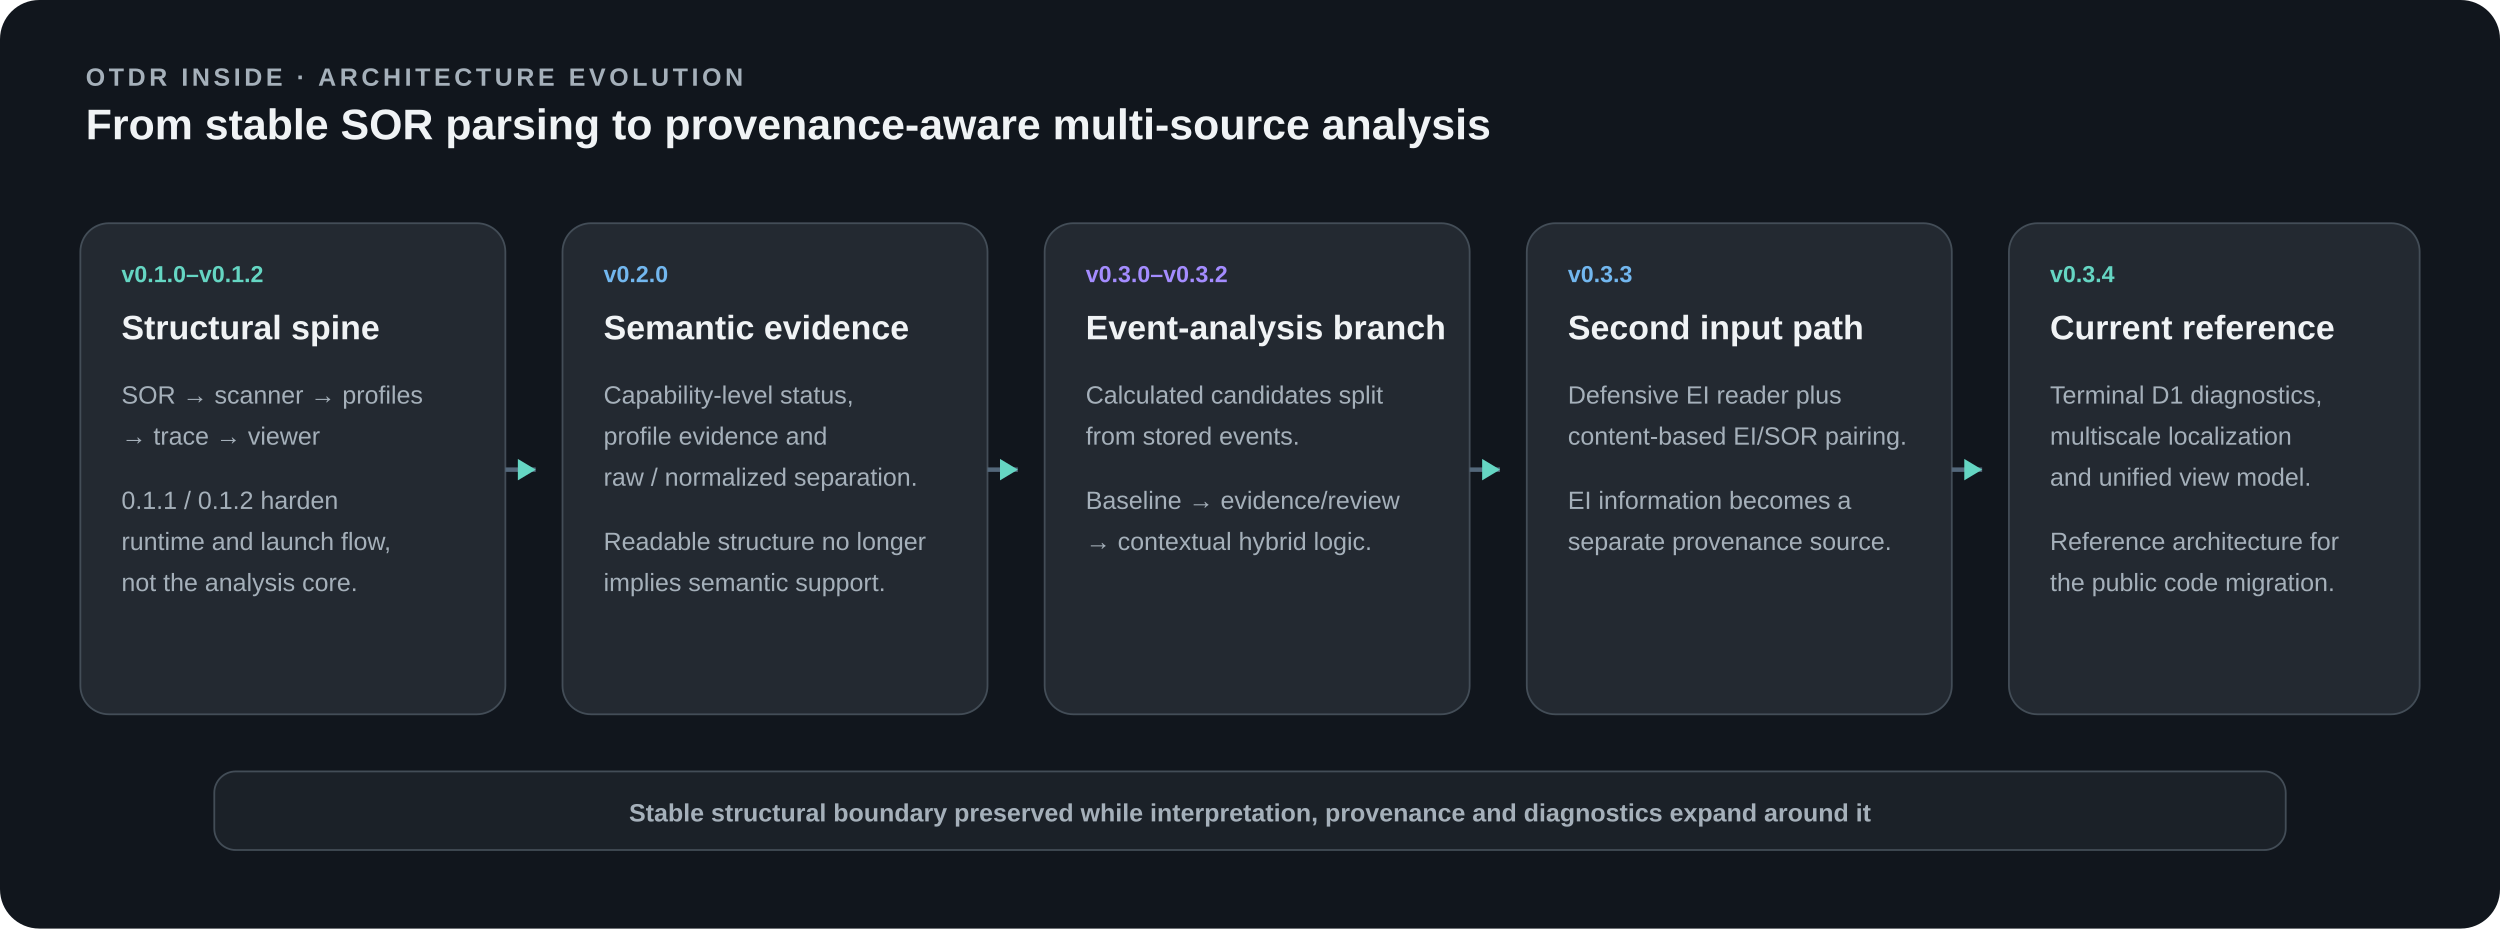
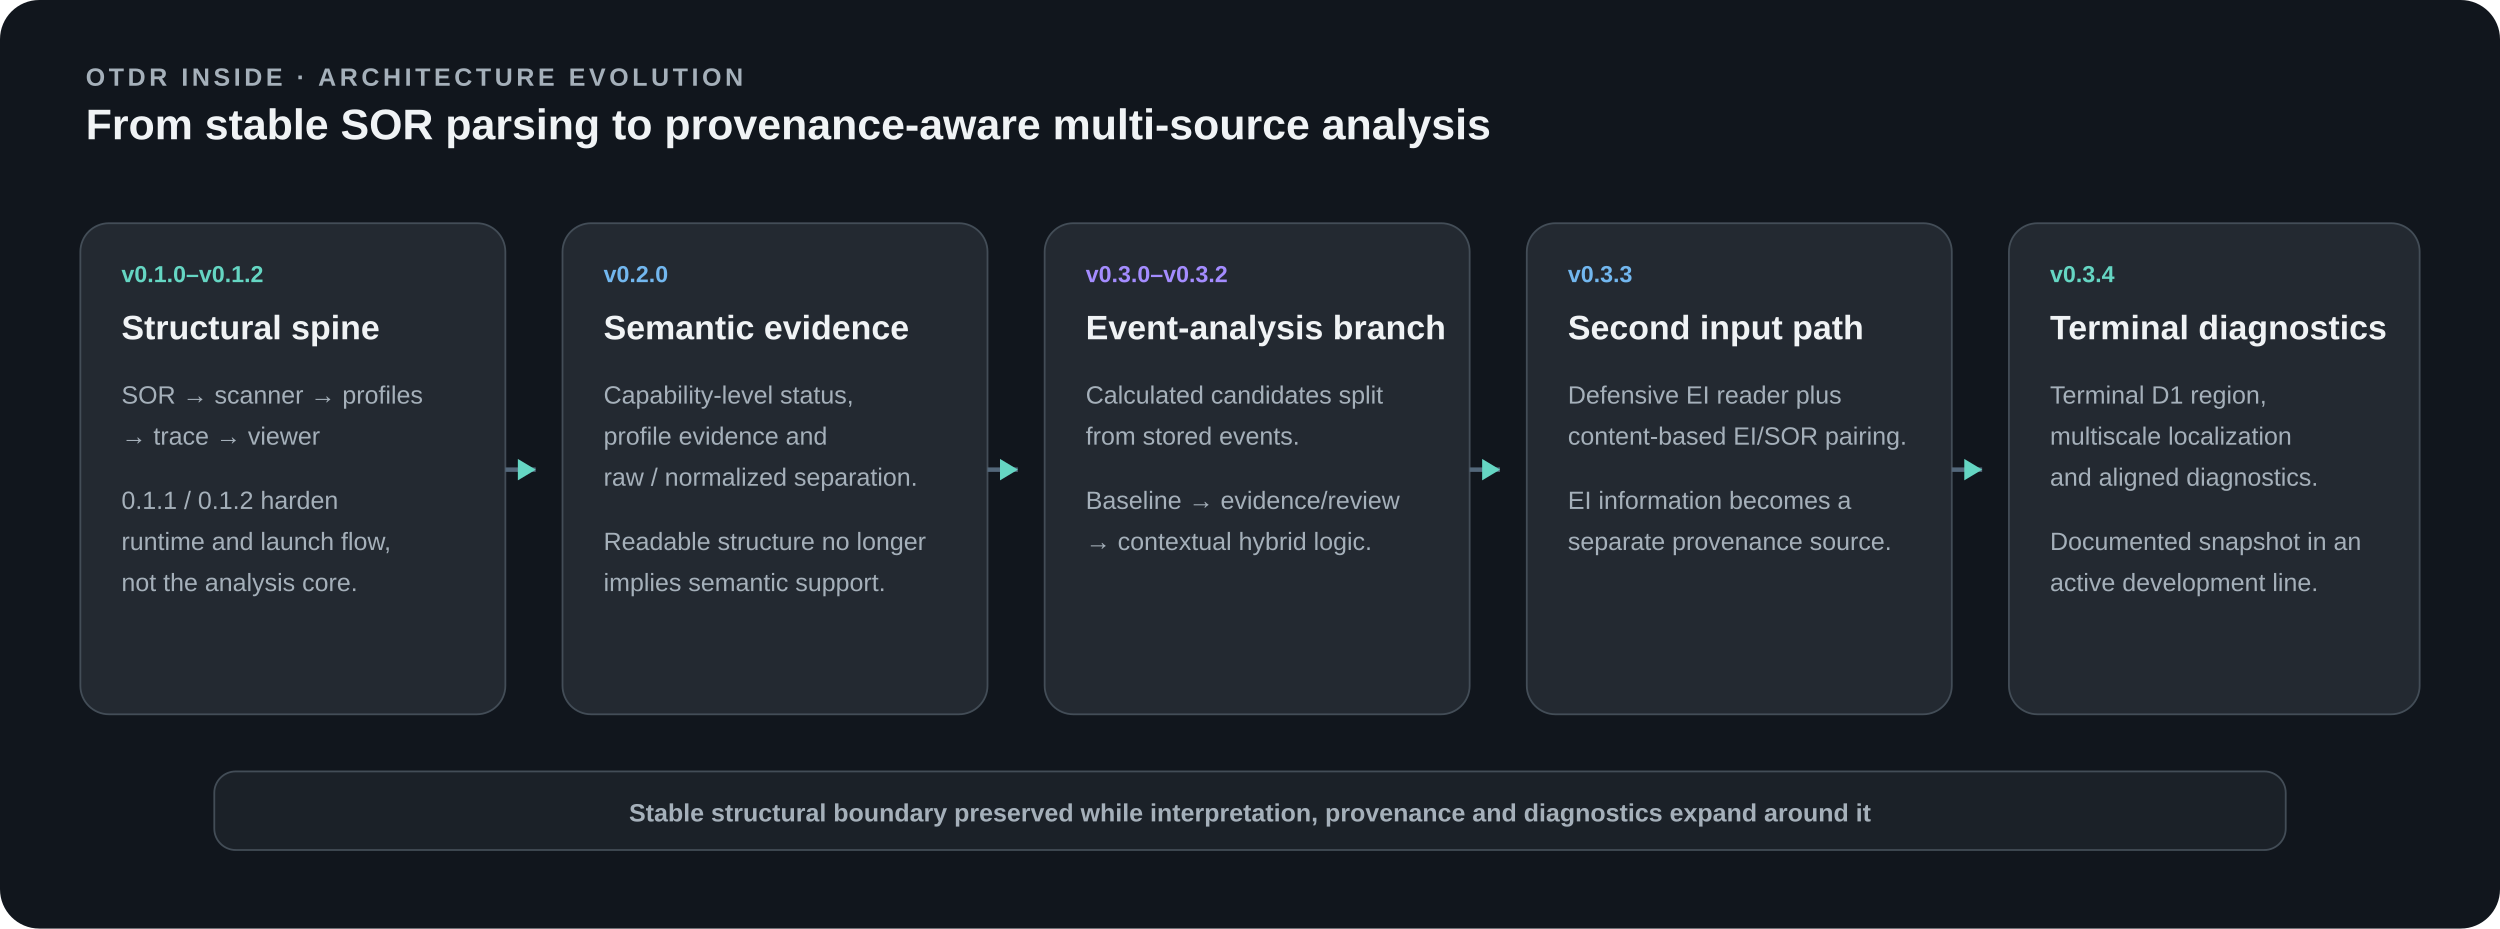
<svg xmlns="http://www.w3.org/2000/svg" width="1400" height="520" viewBox="0 0 1400 520">
  <rect width="1400" height="520" rx="22" fill="#11161d" />
  <g font-family="Segoe UI,Arial,sans-serif">
    <text x="48" y="48" fill="#a5b0ba" font-size="14" font-weight="700" letter-spacing="2">OTDR INSIDE · ARCHITECTURE EVOLUTION</text>
    <text x="48" y="78" fill="#f0f3f5" font-size="24" font-weight="700">From stable SOR parsing to provenance-aware multi-source analysis</text>
    <g stroke="#434d57" fill="#232931">
      <rect x="45" y="125" width="238" height="275" rx="16" />
      <rect x="315" y="125" width="238" height="275" rx="16" />
      <rect x="585" y="125" width="238" height="275" rx="16" />
      <rect x="855" y="125" width="238" height="275" rx="16" />
      <rect x="1125" y="125" width="230" height="275" rx="16" />
    </g>
    <g font-size="13" font-weight="700">
      <text x="68" y="158" fill="#65d6c3">v0.1.0–v0.1.2</text>
      <text x="338" y="158" fill="#72b7ef">v0.2.0</text>
      <text x="608" y="158" fill="#a48cff">v0.3.0–v0.3.2</text>
      <text x="878" y="158" fill="#72b7ef">v0.3.3</text>
      <text x="1148" y="158" fill="#65d6c3">v0.3.4</text>
    </g>
    <g fill="#f0f3f5" font-size="19" font-weight="700">
      <text x="68" y="190">Structural spine</text>
      <text x="338" y="190">Semantic evidence</text>
      <text x="608" y="190">Event-analysis branch</text>
      <text x="878" y="190">Second input path</text>
-       <text x="1148" y="190">Current reference</text>
+       <text x="1148" y="190">Terminal diagnostics</text>
    </g>
    <g fill="#a5b0ba" font-size="14">
      <text x="68" y="226">SOR → scanner → profiles</text>
      <text x="68" y="249">→ trace → viewer</text>
      <text x="68" y="285">0.1.1 / 0.1.2 harden</text>
      <text x="68" y="308">runtime and launch flow,</text>
      <text x="68" y="331">not the analysis core.</text>
      <text x="338" y="226">Capability-level status,</text>
      <text x="338" y="249">profile evidence and</text>
      <text x="338" y="272">raw / normalized separation.</text>
      <text x="338" y="308">Readable structure no longer</text>
      <text x="338" y="331">implies semantic support.</text>
      <text x="608" y="226">Calculated candidates split</text>
      <text x="608" y="249">from stored events.</text>
      <text x="608" y="285">Baseline → evidence/review</text>
      <text x="608" y="308">→ contextual hybrid logic.</text>
      <text x="878" y="226">Defensive EI reader plus</text>
      <text x="878" y="249">content-based EI/SOR pairing.</text>
      <text x="878" y="285">EI information becomes a</text>
      <text x="878" y="308">separate provenance source.</text>
-       <text x="1148" y="226">Terminal D1 diagnostics,</text>
+       <text x="1148" y="226">Terminal D1 region,</text>
      <text x="1148" y="249">multiscale localization</text>
-       <text x="1148" y="272">and unified view model.</text>
-       <text x="1148" y="308">Reference architecture for</text>
-       <text x="1148" y="331">the public code migration.</text>
+       <text x="1148" y="272">and aligned diagnostics.</text>
+       <text x="1148" y="308">Documented snapshot in an</text>
+       <text x="1148" y="331">active development line.</text>
    </g>
    <g stroke="#53677a" stroke-width="2.5" fill="none">
      <path d="M283 263H300M553 263H570M823 263H840M1093 263H1110" />
    </g>
    <g fill="#65d6c3">
      <path d="M300 263l-10-6v12zM570 263l-10-6v12zM840 263l-10-6v12zM1110 263l-10-6v12z" />
    </g>
    <rect x="120" y="432" width="1160" height="44" rx="12" fill="#1b2128" stroke="#434d57" />
    <text x="700" y="460" text-anchor="middle" fill="#a5b0ba" font-size="14" font-weight="600">Stable structural boundary preserved while interpretation, provenance and diagnostics expand around it</text>
  </g>
</svg>
